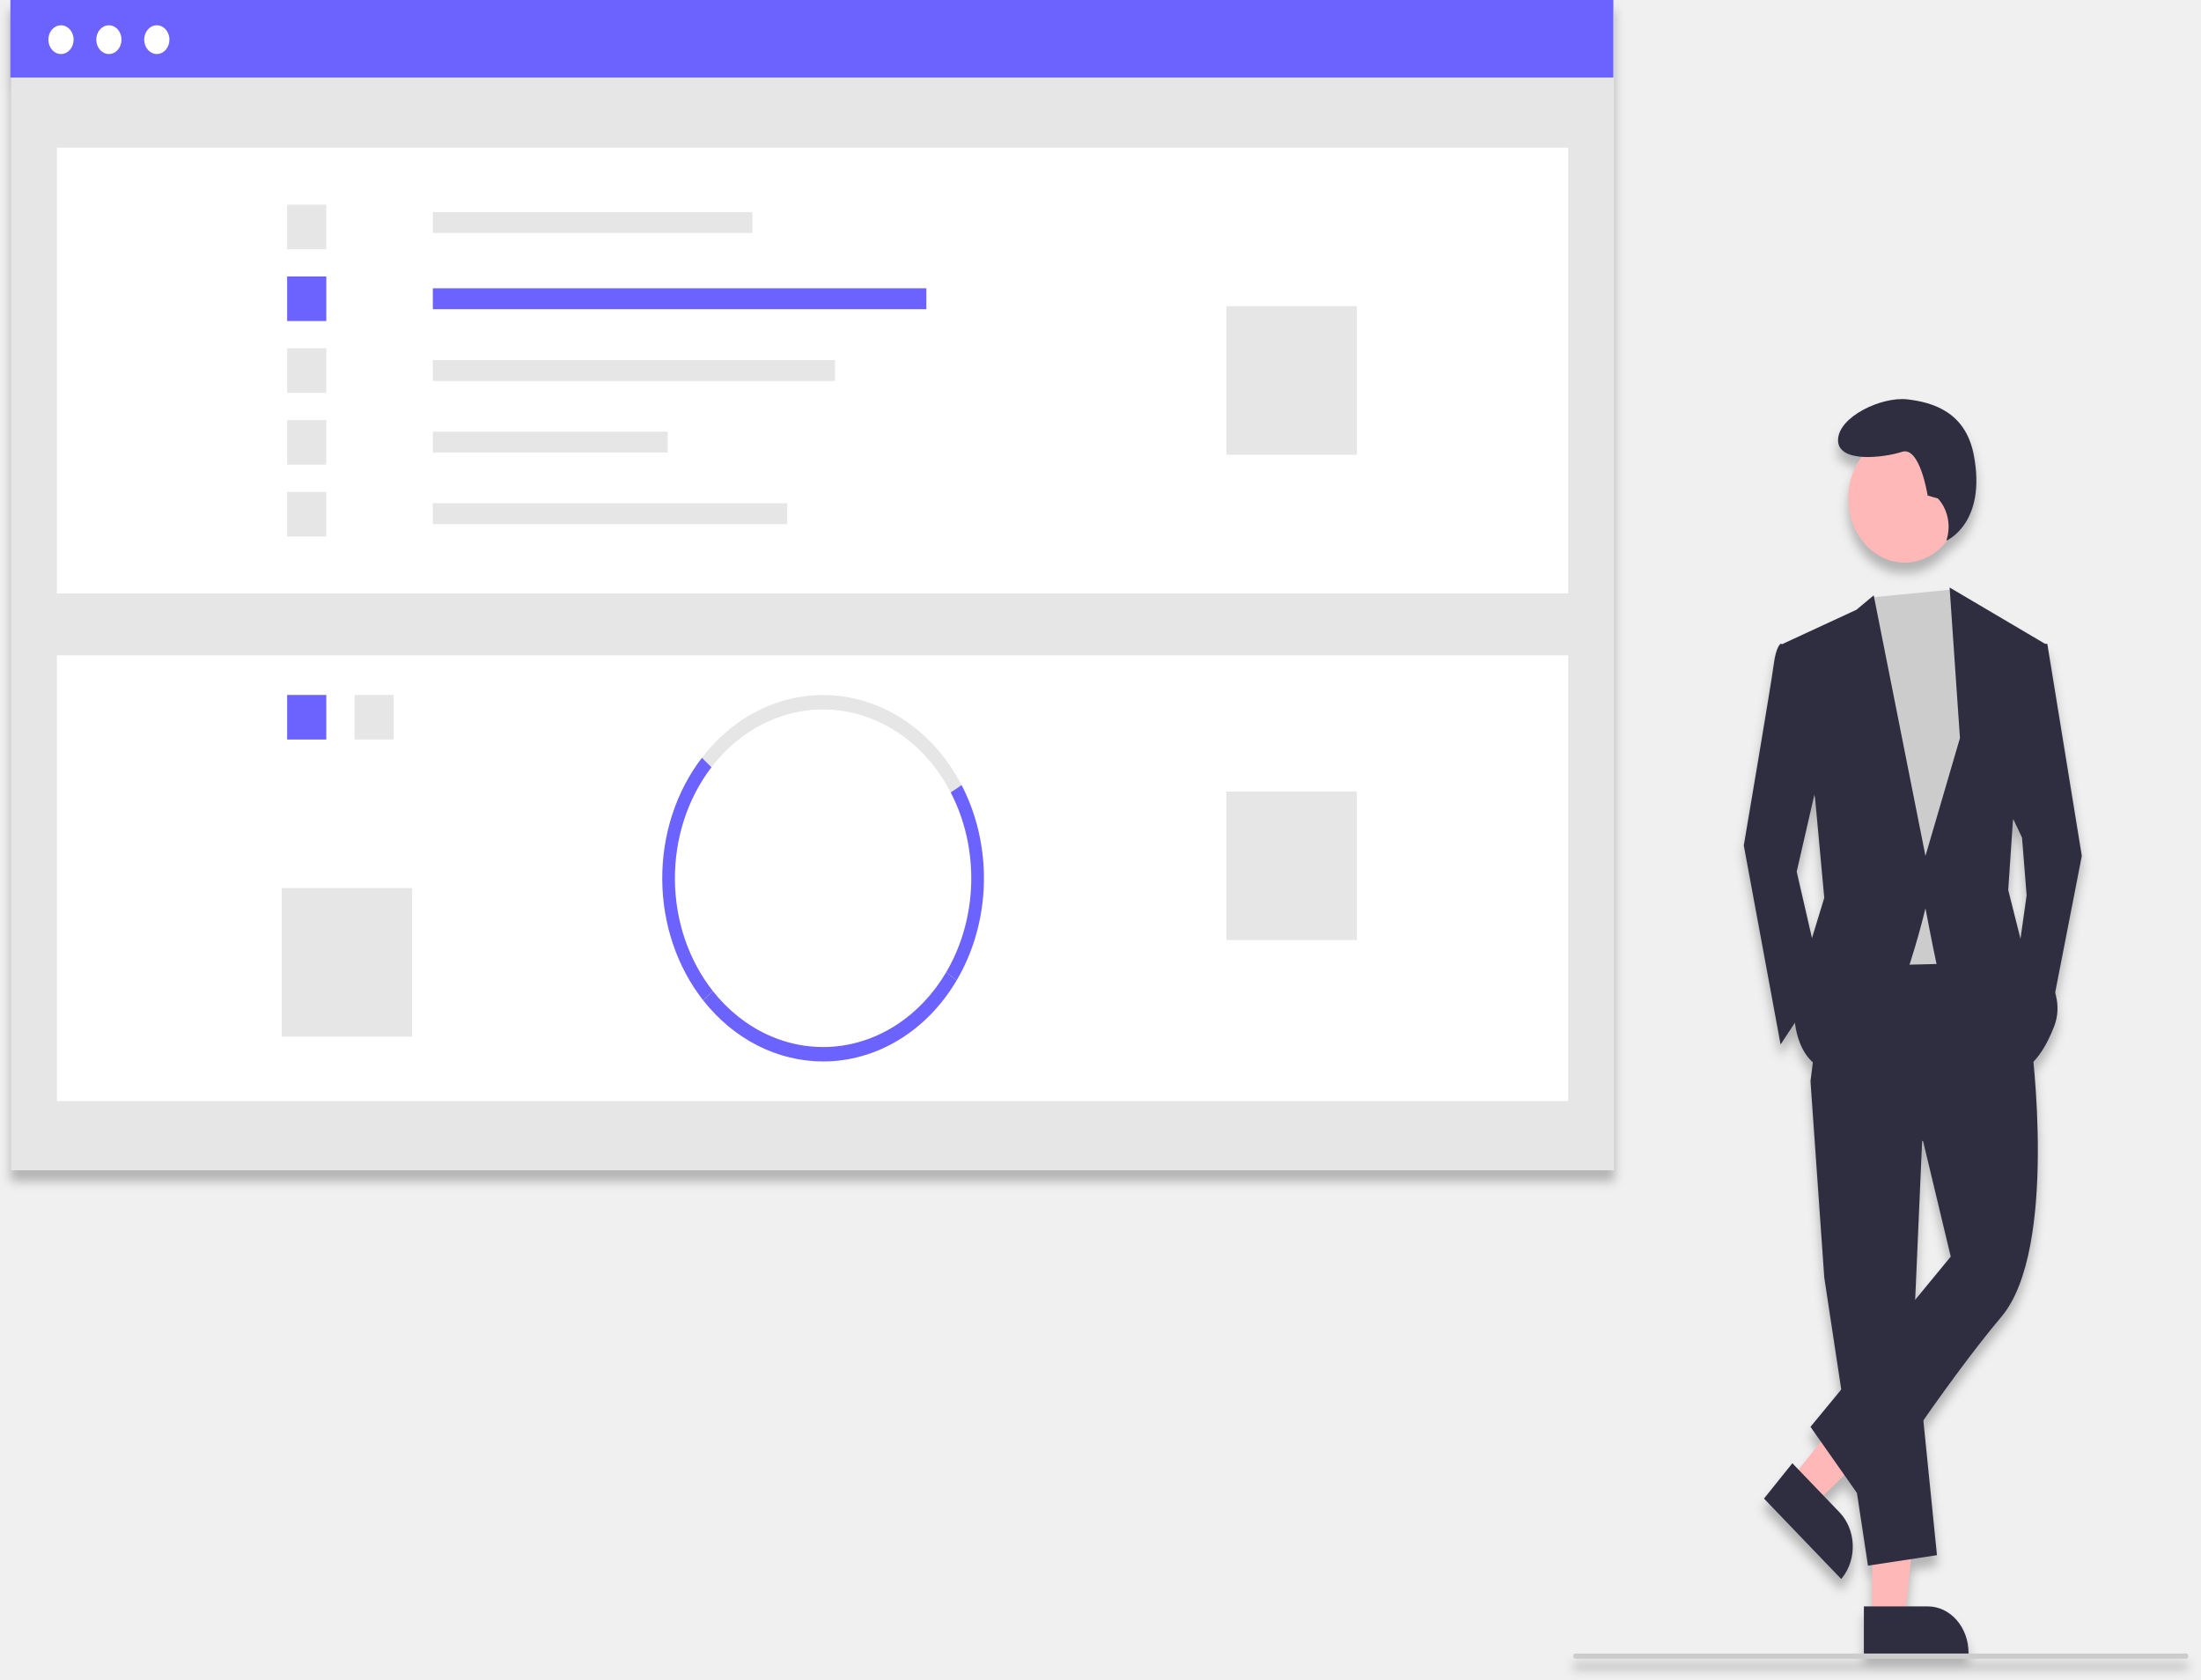
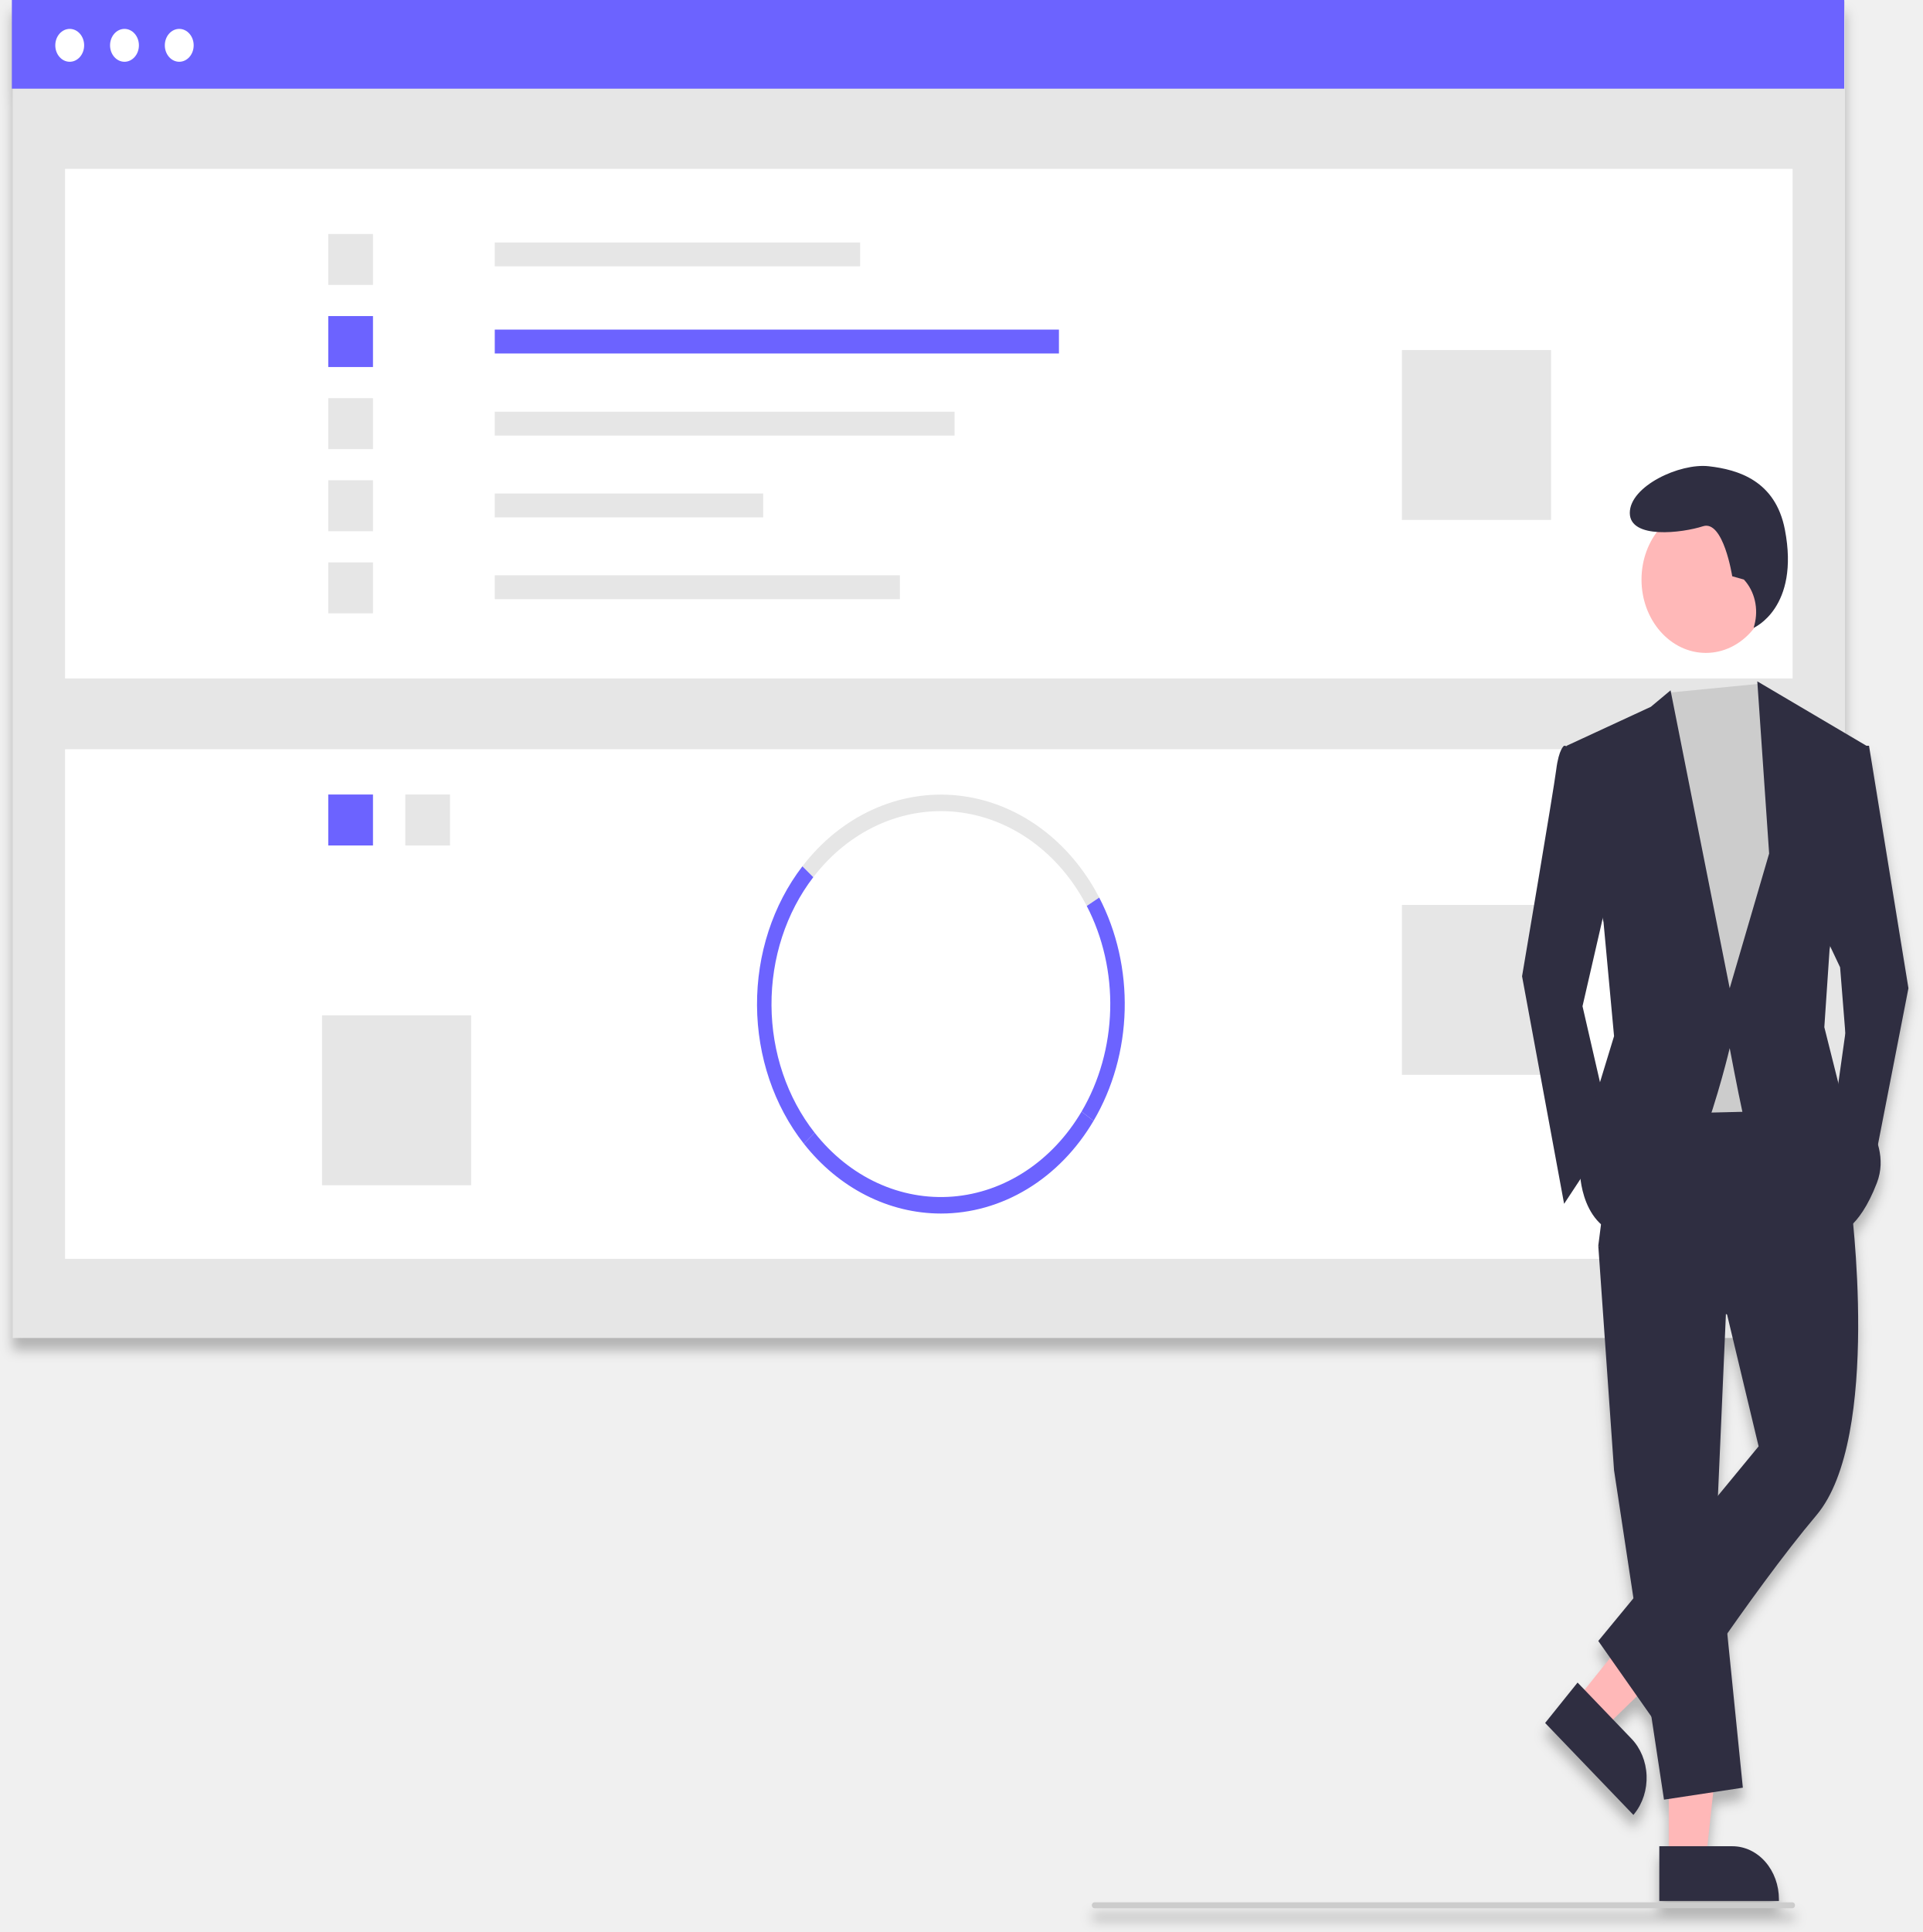
- <svg xmlns="http://www.w3.org/2000/svg" width="848" height="647" viewBox="0 0 848 647" fill="none">
+ <svg xmlns="http://www.w3.org/2000/svg" width="648" height="651" viewBox="0 0 648 651" fill="none">
  <g filter="url(#filter0_d)">
    <path d="M621.854 0.399H4.263V450.842H621.854V0.399Z" fill="#E6E6E6" />
    <path d="M604.194 56.895H21.924V228.608H604.194V56.895Z" fill="white" />
    <path d="M289.895 81.698H166.758V89.748H289.895V81.698Z" fill="#E6E6E6" />
    <path d="M356.909 111.062H166.758V119.112H356.909V111.062Z" fill="#6C63FF" />
-     <path d="M321.726 138.727H166.758V146.777H321.726V138.727Z" fill="#E6E6E6" />
+     <path d="M321.727 138.727H166.758V146.777H321.727V138.727Z" fill="#E6E6E6" />
    <path d="M257.226 166.287H166.758V174.337H257.226V166.287Z" fill="#E6E6E6" />
    <path d="M303.298 193.847H166.758V201.897H303.298V193.847Z" fill="#E6E6E6" />
    <path d="M125.712 78.837H110.634V96.008H125.712V78.837Z" fill="#E6E6E6" />
    <path d="M125.712 106.501H110.634V123.673H125.712V106.501Z" fill="#6C63FF" />
    <path d="M125.712 134.166H110.634V151.337H125.712V134.166Z" fill="#E6E6E6" />
    <path d="M125.712 161.831H110.634V179.002H125.712V161.831Z" fill="#E6E6E6" />
    <path d="M125.712 189.496H110.634V206.667H125.712V189.496Z" fill="#E6E6E6" />
    <path d="M522.767 117.949H472.507V175.186H522.767V117.949Z" fill="#E6E6E6" />
    <path d="M604.194 252.457H21.924V424.17H604.194V252.457Z" fill="white" />
    <path d="M151.68 267.718H136.602V284.889H151.68V267.718Z" fill="#E6E6E6" />
    <path d="M125.712 267.718H110.634V284.889H125.712V267.718Z" fill="#6C63FF" />
-     <path d="M366.284 305.268C361.689 296.408 355.312 288.916 347.679 283.409C340.045 277.902 331.373 274.537 322.375 273.59C313.377 272.643 304.311 274.143 295.921 277.964C287.531 281.785 280.057 287.82 274.114 295.572L270.439 291.915C276.889 283.499 285.001 276.947 294.108 272.798C303.215 268.649 313.056 267.021 322.823 268.049C332.591 269.076 342.004 272.729 350.29 278.707C358.575 284.686 365.496 292.819 370.483 302.438L366.284 305.268Z" fill="#E6E6E6" />
-     <path d="M368.584 377.661L364.534 374.56C370.532 364.373 373.879 352.462 374.188 340.202C374.498 327.942 371.758 315.831 366.284 305.268L370.483 302.438C376.427 313.904 379.402 327.052 379.066 340.362C378.73 353.672 375.096 366.602 368.584 377.661Z" fill="#6C63FF" />
-     <path d="M270.948 385.403C260.861 372.575 255.242 355.988 255.148 338.769C255.054 321.549 260.493 304.885 270.439 291.915L274.114 295.572C264.951 307.52 259.941 322.872 260.028 338.735C260.114 354.598 265.291 369.877 274.582 381.696L270.948 385.403Z" fill="#6C63FF" />
-     <path d="M317.119 408.909C308.406 408.901 299.791 406.804 291.836 402.755C283.881 398.705 276.764 392.793 270.948 385.403L274.582 381.696C280.384 389.077 287.59 394.852 295.651 398.578C303.711 402.304 312.413 403.883 321.091 403.195C329.77 402.506 338.195 399.568 345.724 394.606C353.253 389.643 359.687 382.787 364.534 374.56L368.584 377.661C362.918 387.282 355.259 395.166 346.284 400.616C337.308 406.066 327.291 408.914 317.119 408.909Z" fill="#6C63FF" />
+     <path d="M366.284 305.268C361.689 296.408 355.312 288.916 347.679 283.409C340.045 277.902 331.373 274.537 322.375 273.59C313.377 272.643 304.311 274.143 295.921 277.964C287.531 281.785 280.057 287.82 274.114 295.572L270.439 291.915C276.889 283.499 285.001 276.947 294.108 272.798C303.215 268.649 313.056 267.021 322.824 268.049C332.591 269.076 342.004 272.729 350.29 278.707C358.575 284.686 365.496 292.819 370.483 302.438L366.284 305.268Z" fill="#E6E6E6" />
+     <path d="M368.584 377.661L364.534 374.56C370.532 364.373 373.879 352.462 374.188 340.202C374.498 327.942 371.758 315.831 366.284 305.268L370.483 302.438C376.427 313.904 379.402 327.052 379.066 340.362C378.73 353.672 375.096 366.602 368.584 377.661V377.661Z" fill="#6C63FF" />
+     <path d="M270.948 385.403C260.861 372.575 255.242 355.988 255.148 338.769C255.055 321.549 260.493 304.885 270.439 291.915L274.114 295.572C264.951 307.52 259.942 322.872 260.028 338.735C260.114 354.598 265.291 369.877 274.582 381.696L270.948 385.403Z" fill="#6C63FF" />
+     <path d="M317.119 408.909C308.406 408.901 299.791 406.804 291.836 402.755C283.881 398.705 276.764 392.793 270.948 385.403L274.582 381.696C280.384 389.077 287.59 394.852 295.651 398.578C303.712 402.304 312.413 403.883 321.091 403.195C329.77 402.506 338.195 399.568 345.724 394.606C353.253 389.643 359.687 382.787 364.534 374.56L368.584 377.661C362.919 387.282 355.26 395.166 346.284 400.616C337.308 406.066 327.291 408.914 317.119 408.909V408.909Z" fill="#6C63FF" />
    <path d="M522.767 304.925H472.507V362.162H522.767V304.925Z" fill="#E6E6E6" />
    <path d="M158.8 342.129H108.54V399.367H158.8V342.129Z" fill="#E6E6E6" />
    <path d="M621.59 0H4V29.88H621.59V0Z" fill="#6C63FF" />
-     <path d="M23.498 20.814C26.183 20.814 28.36 18.335 28.36 15.276C28.36 12.218 26.183 9.738 23.498 9.738C20.812 9.738 18.635 12.218 18.635 15.276C18.635 18.335 20.812 20.814 23.498 20.814Z" fill="white" />
+     <path d="M23.498 20.814C26.183 20.814 28.361 18.335 28.361 15.276C28.361 12.218 26.183 9.738 23.498 9.738C20.812 9.738 18.635 12.218 18.635 15.276C18.635 18.335 20.812 20.814 23.498 20.814Z" fill="white" />
    <path d="M41.956 20.814C44.642 20.814 46.819 18.335 46.819 15.276C46.819 12.218 44.642 9.738 41.956 9.738C39.27 9.738 37.093 12.218 37.093 15.276C37.093 18.335 39.27 20.814 41.956 20.814Z" fill="white" />
    <path d="M60.414 20.814C63.1 20.814 65.277 18.335 65.277 15.276C65.277 12.218 63.1 9.738 60.414 9.738C57.729 9.738 55.551 12.218 55.551 15.276C55.551 18.335 57.729 20.814 60.414 20.814Z" fill="white" />
-     <path d="M721.3 623.485H733.803L739.752 568.564L721.298 568.565L721.3 623.485Z" fill="#FFB8B8" />
-     <path d="M718.111 618.837L742.734 618.836H742.735C746.896 618.836 750.887 620.719 753.83 624.07C756.773 627.421 758.426 631.966 758.426 636.705V637.286L718.112 637.288L718.111 618.837Z" fill="#2F2E41" />
-     <path d="M690.162 569.566L699.388 579.176L736.325 543.22L722.708 529.038L690.162 569.566Z" fill="#FFB8B8" />
-     <path d="M690.563 563.685L708.733 582.609L708.734 582.609C711.805 585.808 713.634 590.265 713.82 594.999C714.005 599.734 712.532 604.359 709.723 607.856L709.379 608.284L679.63 577.301L690.563 563.685Z" fill="#2F2E41" />
-     <path d="M740.951 430.621L737.408 511.332L746.267 599.106L719.69 603.141L702.858 492.163L697.542 416.496L740.951 430.621Z" fill="#2F2E41" />
-     <path d="M782.589 401.363C782.589 401.363 793.22 481.065 771.072 507.296C748.925 533.527 718.804 579.936 718.804 579.936L697.542 549.67L751.583 484.092L740.952 439.701L697.542 416.496L704.63 361.007L768.415 359.998L782.589 401.363Z" fill="#2F2E41" />
-     <path d="M733.807 216.736C745.789 216.736 755.503 205.673 755.503 192.027C755.503 178.381 745.789 167.318 733.807 167.318C721.824 167.318 712.11 178.381 712.11 192.027C712.11 205.673 721.824 216.736 733.807 216.736Z" fill="#FFB8B8" />
-     <path d="M751.803 227.144L755.126 232.878L763.985 261.127L756.898 371.096L715.26 372.105L709.945 245.994L721.08 230.143L751.803 227.144Z" fill="#CCCCCC" />
-     <path d="M693.113 249.02L686.026 248.012C686.026 248.012 684.254 249.02 683.368 256.083C682.482 263.145 671.851 325.696 671.851 325.696L686.026 402.372L701.972 378.158L692.227 335.785L701.972 293.412L693.113 249.02Z" fill="#2F2E41" />
-     <path d="M783.475 248.012H788.79L802.079 329.731L789.677 393.292L777.273 370.087L780.817 344.865L779.046 322.67L772.844 309.553L783.475 248.012Z" fill="#2F2E41" />
-     <path d="M746.628 192.027L742.683 190.904C742.683 190.904 739.724 171.811 732.821 174.057C725.917 176.303 708.165 178.55 708.165 169.565C708.165 160.58 724.931 152.718 734.793 153.841C744.655 154.964 757.251 158.69 760.434 175.18C765.539 201.615 749.904 208.292 749.904 208.292L750.164 207.33C750.886 204.657 750.938 201.808 750.313 199.104C749.688 196.4 748.412 193.948 746.628 192.027Z" fill="#2F2E41" />
-     <path d="M686.912 248.012L715.261 234.896L721.905 229.347L741.838 329.732L755.126 284.332L751.14 226.32L787.904 248.012L775.502 316.616L773.73 342.847L779.046 364.034C779.046 364.034 797.649 379.167 791.448 395.309C785.247 411.452 778.16 412.461 778.16 412.461C778.16 412.461 748.039 380.176 746.267 372.105C744.495 364.034 741.838 349.909 741.838 349.909C741.838 349.909 726.777 414.478 709.059 413.469C691.341 412.461 691.341 391.274 691.341 391.274L695.771 369.078L702.858 345.874L699.314 307.536L686.912 248.012Z" fill="#2F2E41" />
-     <path d="M842.246 639H606.999C606.766 639 606.543 638.895 606.378 638.707C606.214 638.52 606.121 638.265 606.121 638C606.121 637.735 606.214 637.481 606.378 637.294C606.543 637.106 606.766 637.001 606.999 637.001H842.246C842.479 637.001 842.702 637.106 842.867 637.294C843.032 637.481 843.124 637.735 843.124 638C843.124 638.265 843.032 638.52 842.867 638.707C842.702 638.895 842.479 639 842.246 639Z" fill="#CCCCCC" />
+     <path d="M562.449 626.752H574.952L580.9 571.831L562.447 571.832L562.449 626.752Z" fill="#FFB8B8" />
+     <path d="M559.26 622.103L583.883 622.102H583.884C588.045 622.102 592.036 623.985 594.979 627.336C597.921 630.687 599.575 635.232 599.575 639.972V640.552L559.261 640.554L559.26 622.103Z" fill="#2F2E41" />
+     <path d="M531.311 572.832L540.537 582.442L577.473 546.487L563.856 532.305L531.311 572.832Z" fill="#FFB8B8" />
+     <path d="M531.712 566.951L549.882 585.875L549.883 585.876C552.954 589.074 554.783 593.531 554.968 598.266C555.154 603 553.68 607.625 550.872 611.122L550.528 611.551L520.778 580.567L531.712 566.951Z" fill="#2F2E41" />
+     <path d="M582.1 433.887L578.557 514.598L587.416 602.372L560.839 606.408L544.007 495.43L538.691 419.762L582.1 433.887Z" fill="#2F2E41" />
+     <path d="M623.738 404.629C623.738 404.629 634.369 484.332 612.221 510.563C590.074 536.794 559.953 583.203 559.953 583.203L538.691 552.936L592.731 487.358L582.101 442.967L538.691 419.763L545.779 364.274L609.563 363.265L623.738 404.629Z" fill="#2F2E41" />
+     <path d="M574.956 220.002C586.938 220.002 596.652 208.94 596.652 195.294C596.652 181.647 586.938 170.585 574.956 170.585C562.973 170.585 553.259 181.647 553.259 195.294C553.259 208.94 562.973 220.002 574.956 220.002Z" fill="#FFB8B8" />
+     <path d="M592.951 230.411L596.275 236.145L605.134 264.394L598.047 374.362L556.409 375.372L551.094 249.26L562.229 233.41L592.951 230.411Z" fill="#CCCCCC" />
+     <path d="M534.262 252.287L527.174 251.278C527.174 251.278 525.403 252.287 524.517 259.349C523.631 266.411 513 328.962 513 328.962L527.174 405.638L543.121 381.425L533.376 339.051L543.121 296.678L534.262 252.287Z" fill="#2F2E41" />
+     <path d="M624.624 251.278H629.939L643.228 332.998L630.825 396.558L618.422 373.354L621.966 348.131L620.194 325.936L613.993 312.82L624.624 251.278Z" fill="#2F2E41" />
+     <path d="M587.776 195.294L583.831 194.17C583.831 194.17 580.873 175.077 573.969 177.324C567.066 179.57 549.314 181.816 549.314 172.831C549.314 163.846 566.08 155.984 575.942 157.107C585.804 158.23 598.399 161.956 601.583 178.447C606.687 204.881 591.052 211.558 591.052 211.558L591.313 210.596C592.035 207.924 592.087 205.074 591.462 202.37C590.837 199.666 589.56 197.215 587.776 195.294V195.294Z" fill="#2F2E41" />
+     <path d="M528.06 251.278L556.409 238.162L563.054 232.614L582.986 332.998L596.275 287.598L592.288 229.587L629.053 251.278L616.651 319.882L614.879 346.114L620.194 367.3C620.194 367.3 638.798 382.434 632.597 398.576C626.396 414.718 619.308 415.727 619.308 415.727C619.308 415.727 589.188 383.443 587.416 375.371C585.644 367.3 582.986 353.176 582.986 353.176C582.986 353.176 567.926 417.745 550.208 416.736C532.49 415.727 532.49 394.54 532.49 394.54L536.919 372.345L544.007 349.14L540.463 310.802L528.06 251.278Z" fill="#2F2E41" />
+     <path d="M604.125 642.999H368.878C368.645 642.999 368.422 642.894 368.257 642.707C368.092 642.519 368 642.265 368 642C368 641.735 368.092 641.48 368.257 641.293C368.422 641.105 368.645 641 368.878 641H604.125C604.358 641 604.581 641.105 604.746 641.293C604.91 641.48 605.003 641.735 605.003 642C605.003 642.265 604.91 642.519 604.746 642.707C604.581 642.894 604.358 642.999 604.125 642.999Z" fill="#CCCCCC" />
  </g>
  <defs>
-     <filter id="filter0_d" x="0" y="0" width="847.124" height="647" filterUnits="userSpaceOnUse" color-interpolation-filters="sRGB">
+     <filter id="filter0_d" x="0" y="0" width="647.228" height="650.999" filterUnits="userSpaceOnUse" color-interpolation-filters="sRGB">
      <feFlood flood-opacity="0" result="BackgroundImageFix" />
      <feColorMatrix in="SourceAlpha" type="matrix" values="0 0 0 0 0 0 0 0 0 0 0 0 0 0 0 0 0 0 127 0" />
      <feOffset dy="4" />
      <feGaussianBlur stdDeviation="2" />
      <feColorMatrix type="matrix" values="0 0 0 0 0 0 0 0 0 0 0 0 0 0 0 0 0 0 0.25 0" />
      <feBlend mode="normal" in2="BackgroundImageFix" result="effect1_dropShadow" />
      <feBlend mode="normal" in="SourceGraphic" in2="effect1_dropShadow" result="shape" />
    </filter>
  </defs>
</svg>
